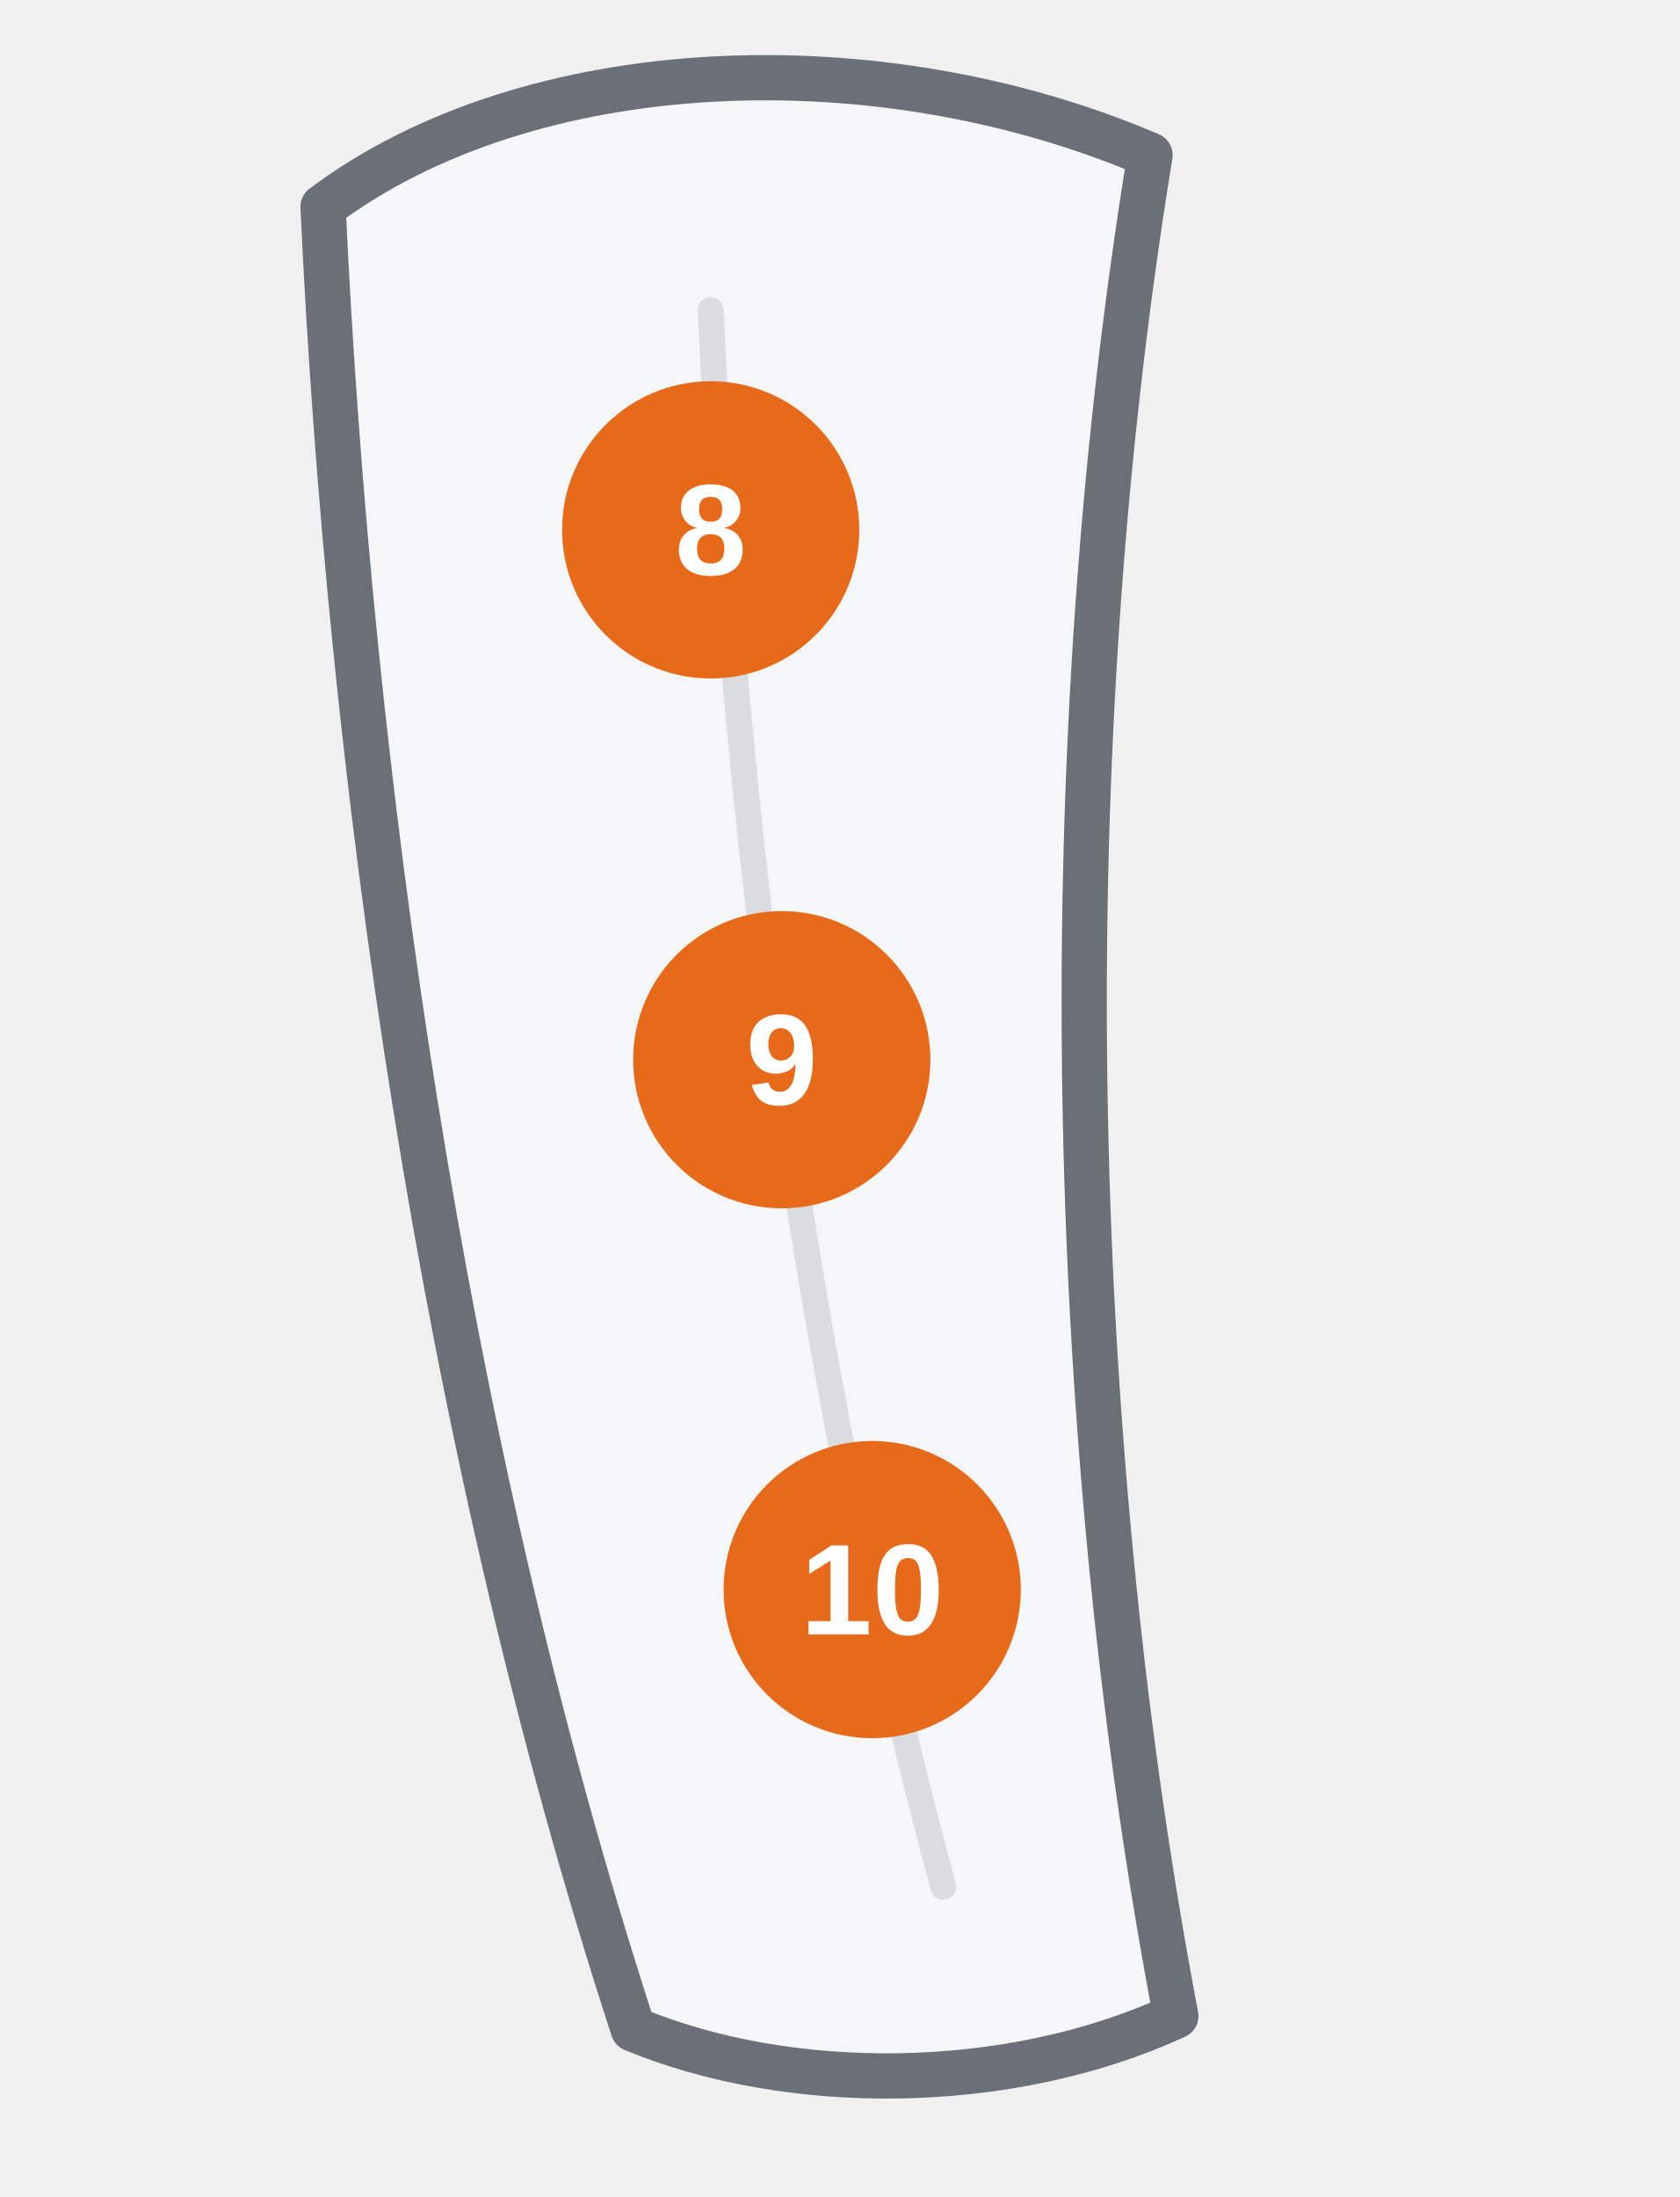
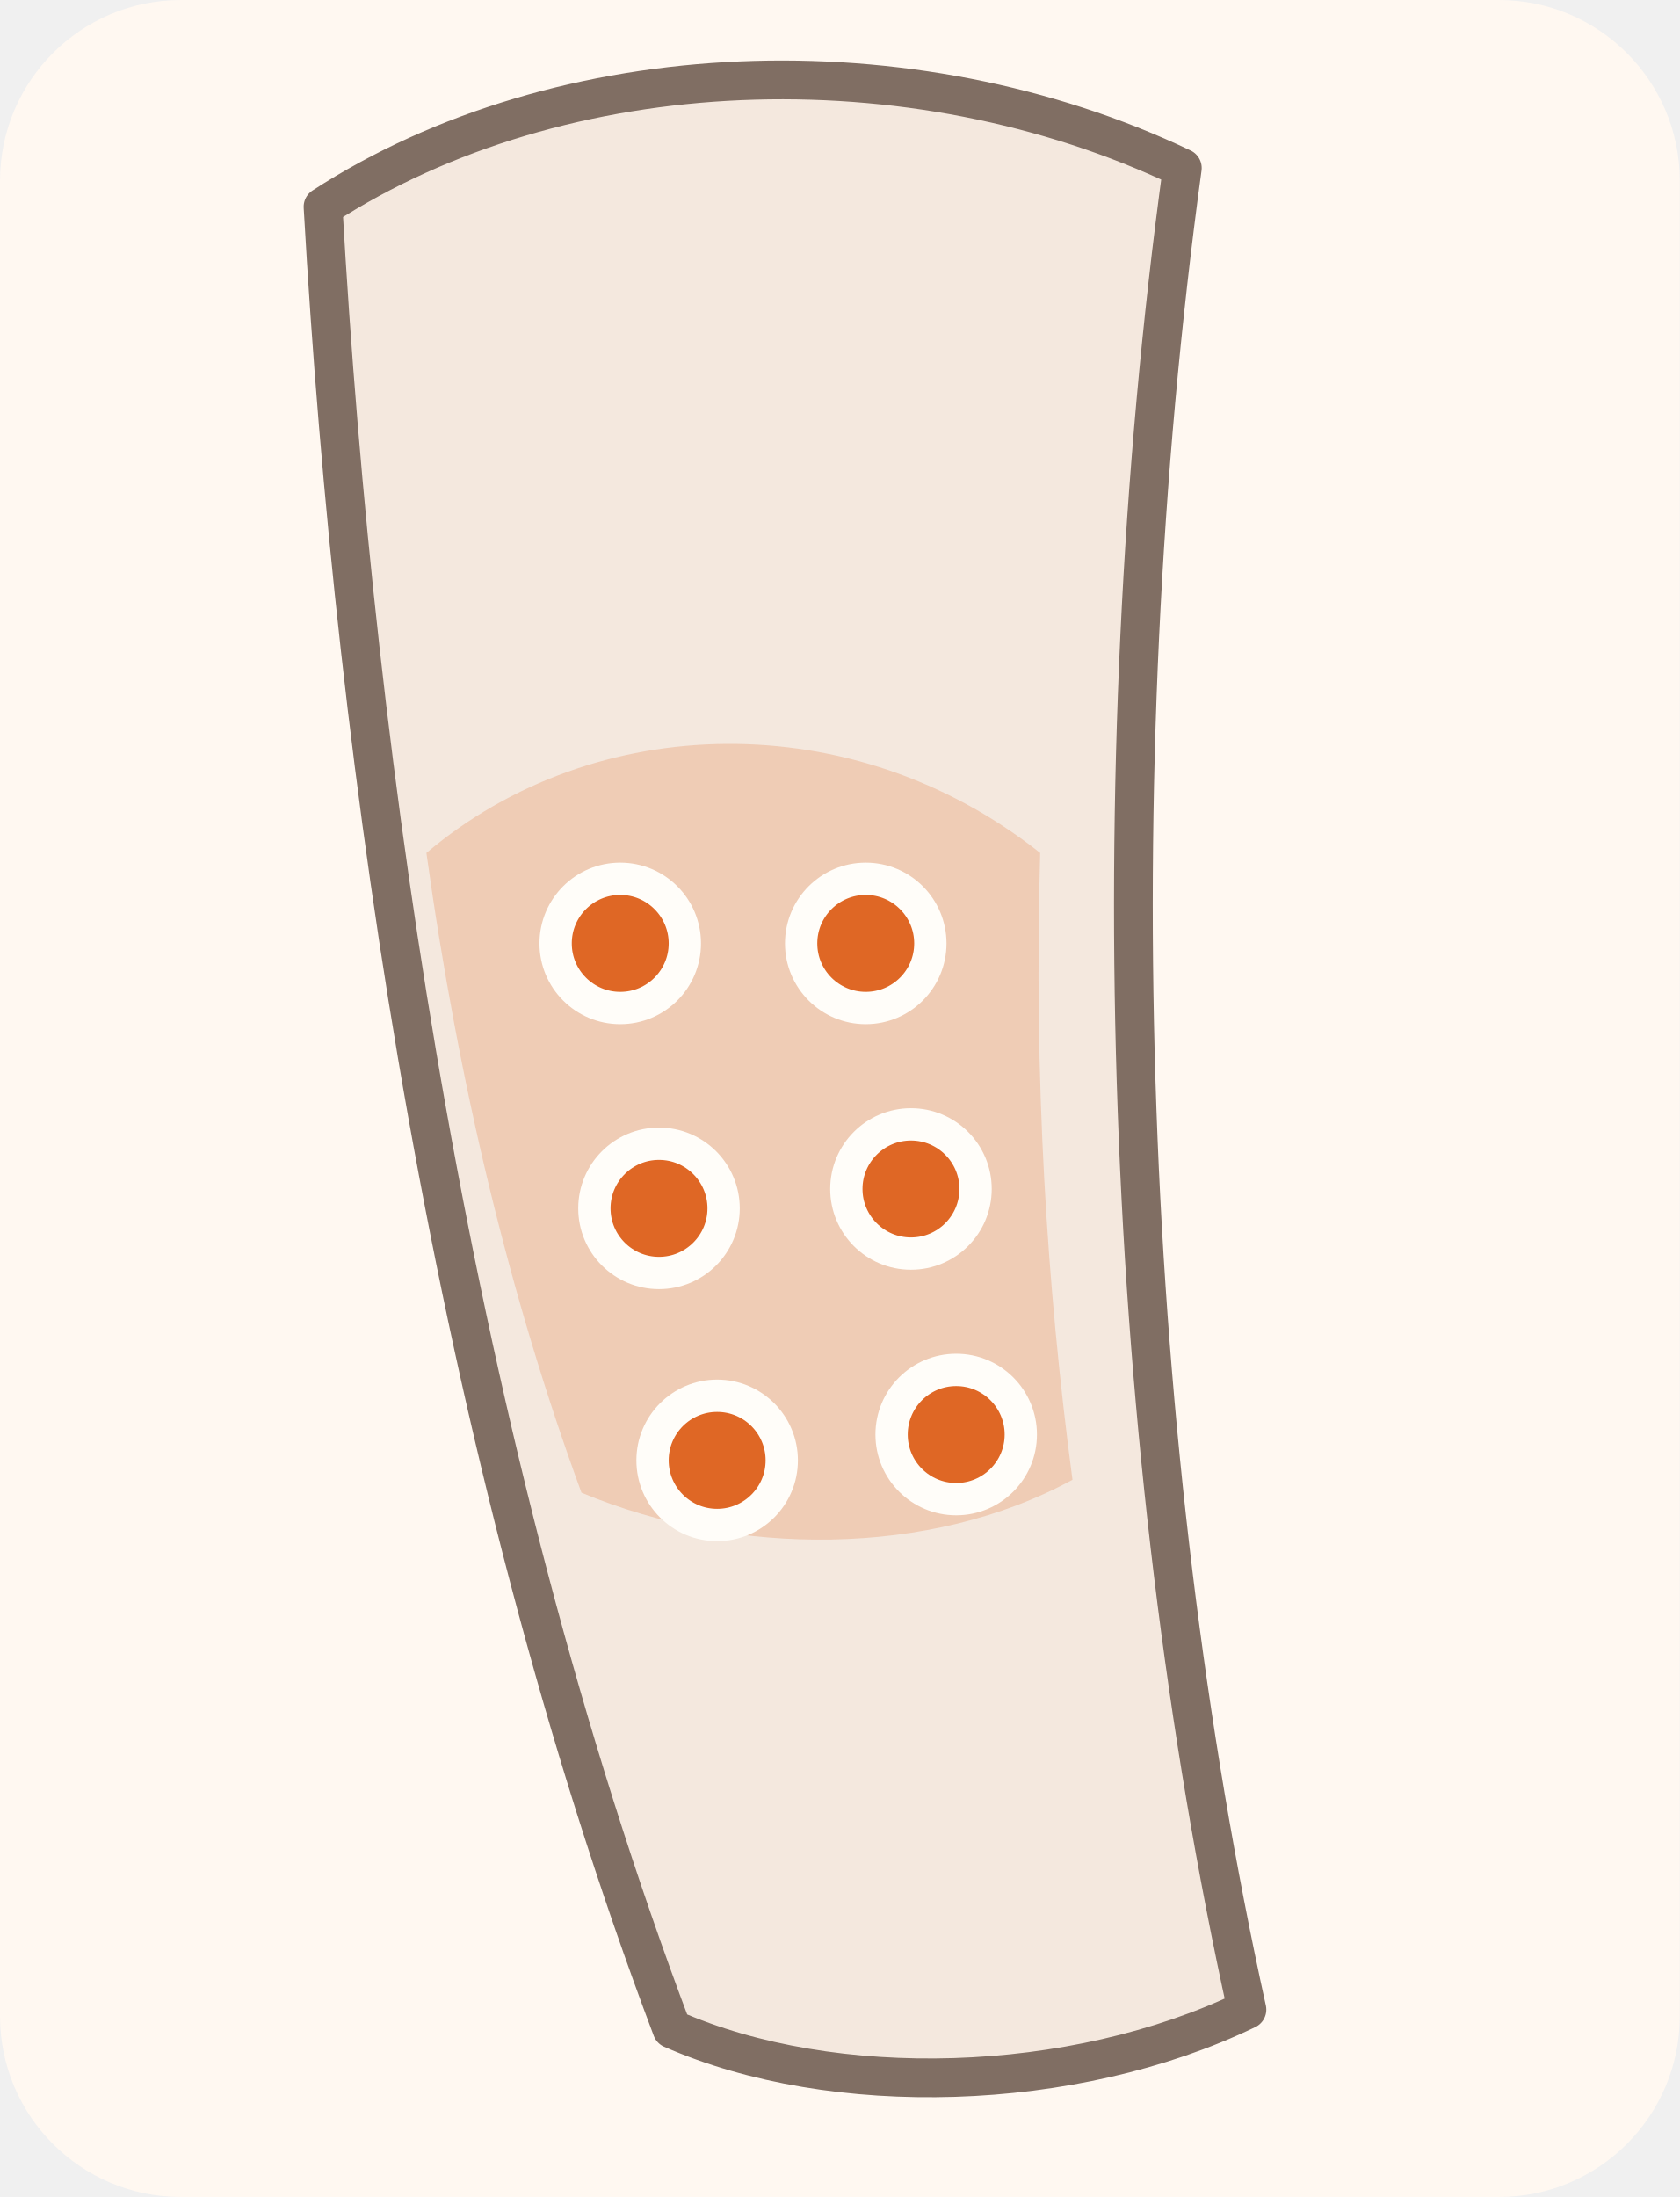
- <svg xmlns="http://www.w3.org/2000/svg" viewBox="0 0 260 340">
-   <path d="M178 24c-42-18-96-16-128 8 4 86 18 190 48 282 24 10 58 10 84-2-16-84-20-190-4-288Z" fill="#F5F6F7" stroke="#6B6F76" stroke-width="7" stroke-linejoin="round" />
-   <path d="M110 48c4 88 16 170 36 244" fill="none" stroke="#DADCE0" stroke-width="4" stroke-linecap="round" />
-   <g fill="#E66A1A">
-     <circle id="thigh_left_upper" cx="110" cy="82" r="23" />
-     <circle id="thigh_left_middle" cx="121" cy="164" r="23" />
-     <circle id="thigh_left_lower" cx="135" cy="246" r="23" />
-   </g>
-   <g fill="#FFFFFF" font-family="Arial, sans-serif" font-size="20" font-weight="700" text-anchor="middle" dominant-baseline="central">
-     <text x="110" y="82">8</text>
-     <text x="121" y="164">9</text>
-     <text x="135" y="246">10</text>
+ <svg xmlns="http://www.w3.org/2000/svg" viewBox="0 0 260 340" role="img" aria-label="Pontos de aplicação na coxa esquerda">
+   <rect width="260" height="340" rx="28" fill="#FFF8F1" />
+   <path d="M183 26c-42-20-96-18-133 6 5 88 20 192 54 282 25 11 62 10 89-3-19-86-23-190-10-285Z" fill="#F4E8DE" stroke="#806E63" stroke-width="6" stroke-linejoin="round" />
+   <path d="M161 132c-29-23-69-22-95 0 5 36 13 69 24 99 24 10 54 10 76-2-4-30-6-62-5-97Z" fill="#DF6725" opacity=".22" />
+   <g fill="#DF6725" stroke="#FFFDF9" stroke-width="5">
+     <circle cx="134" cy="146" r="10" />
+     <circle cx="96" cy="146" r="10" />
+     <circle cx="141" cy="184" r="10" />
+     <circle cx="102" cy="187" r="10" />
+     <circle cx="148" cy="222" r="10" />
+     <circle cx="111" cy="226" r="10" />
  </g>
</svg>
